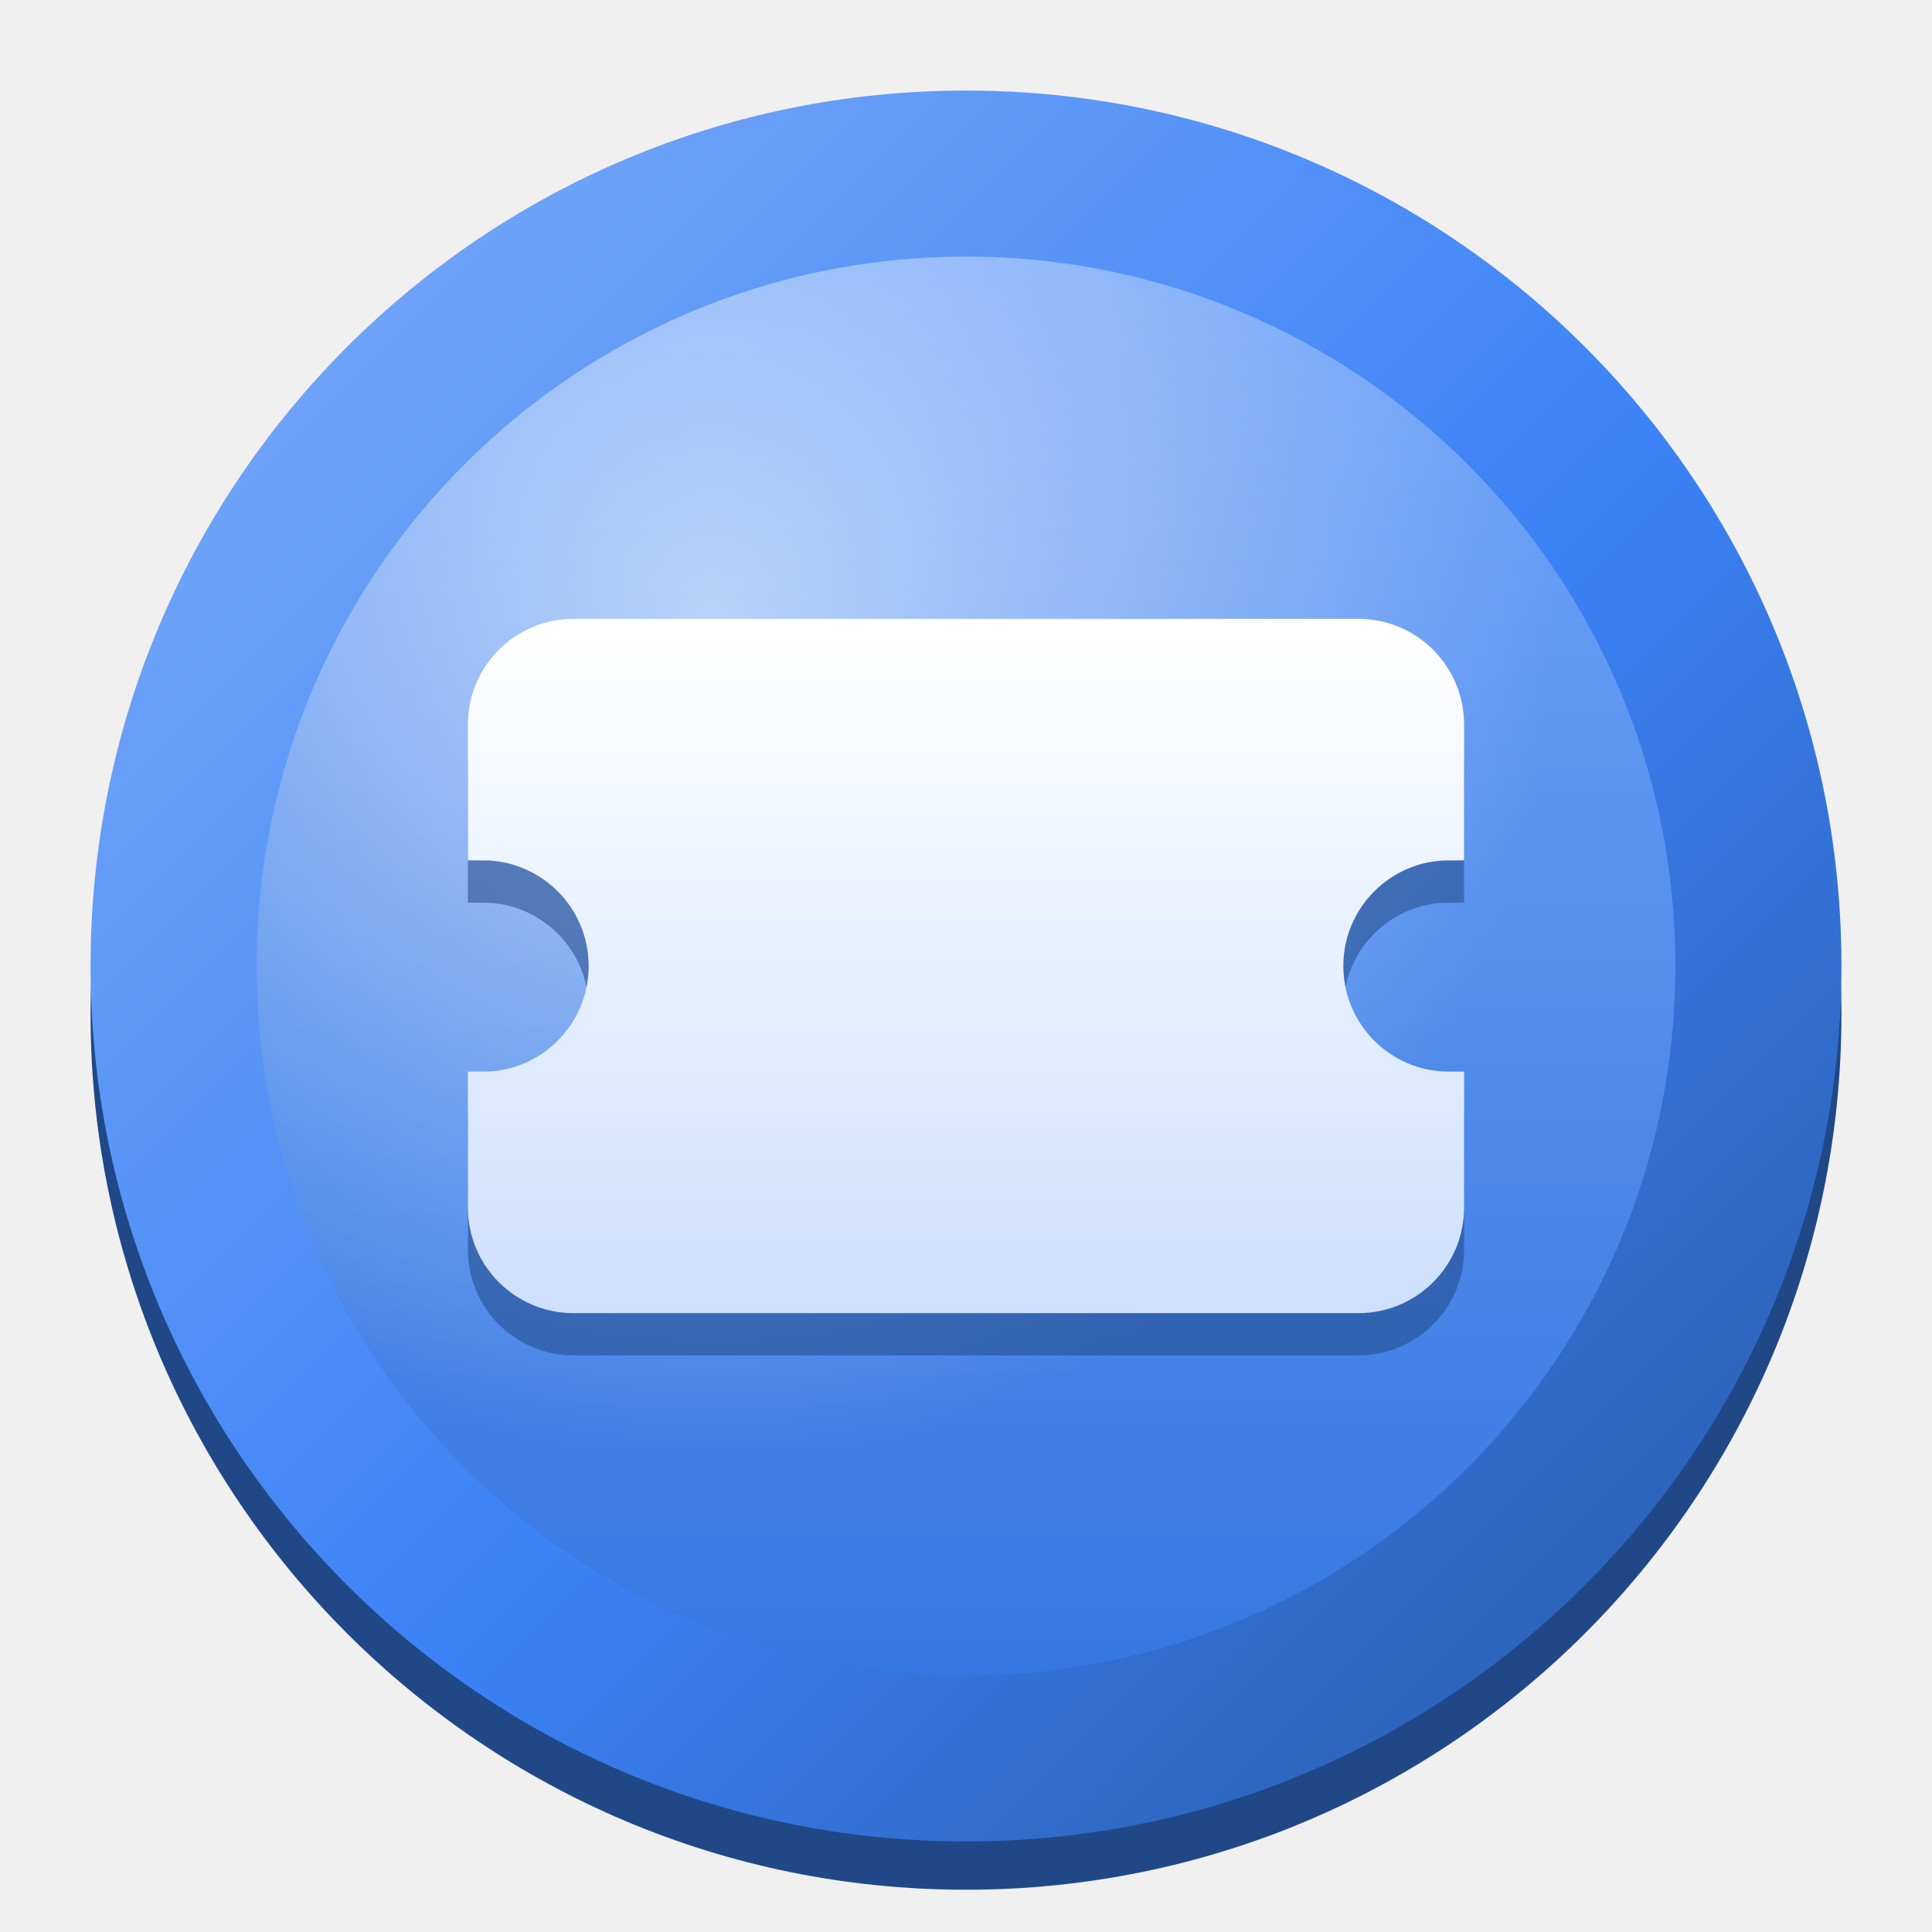
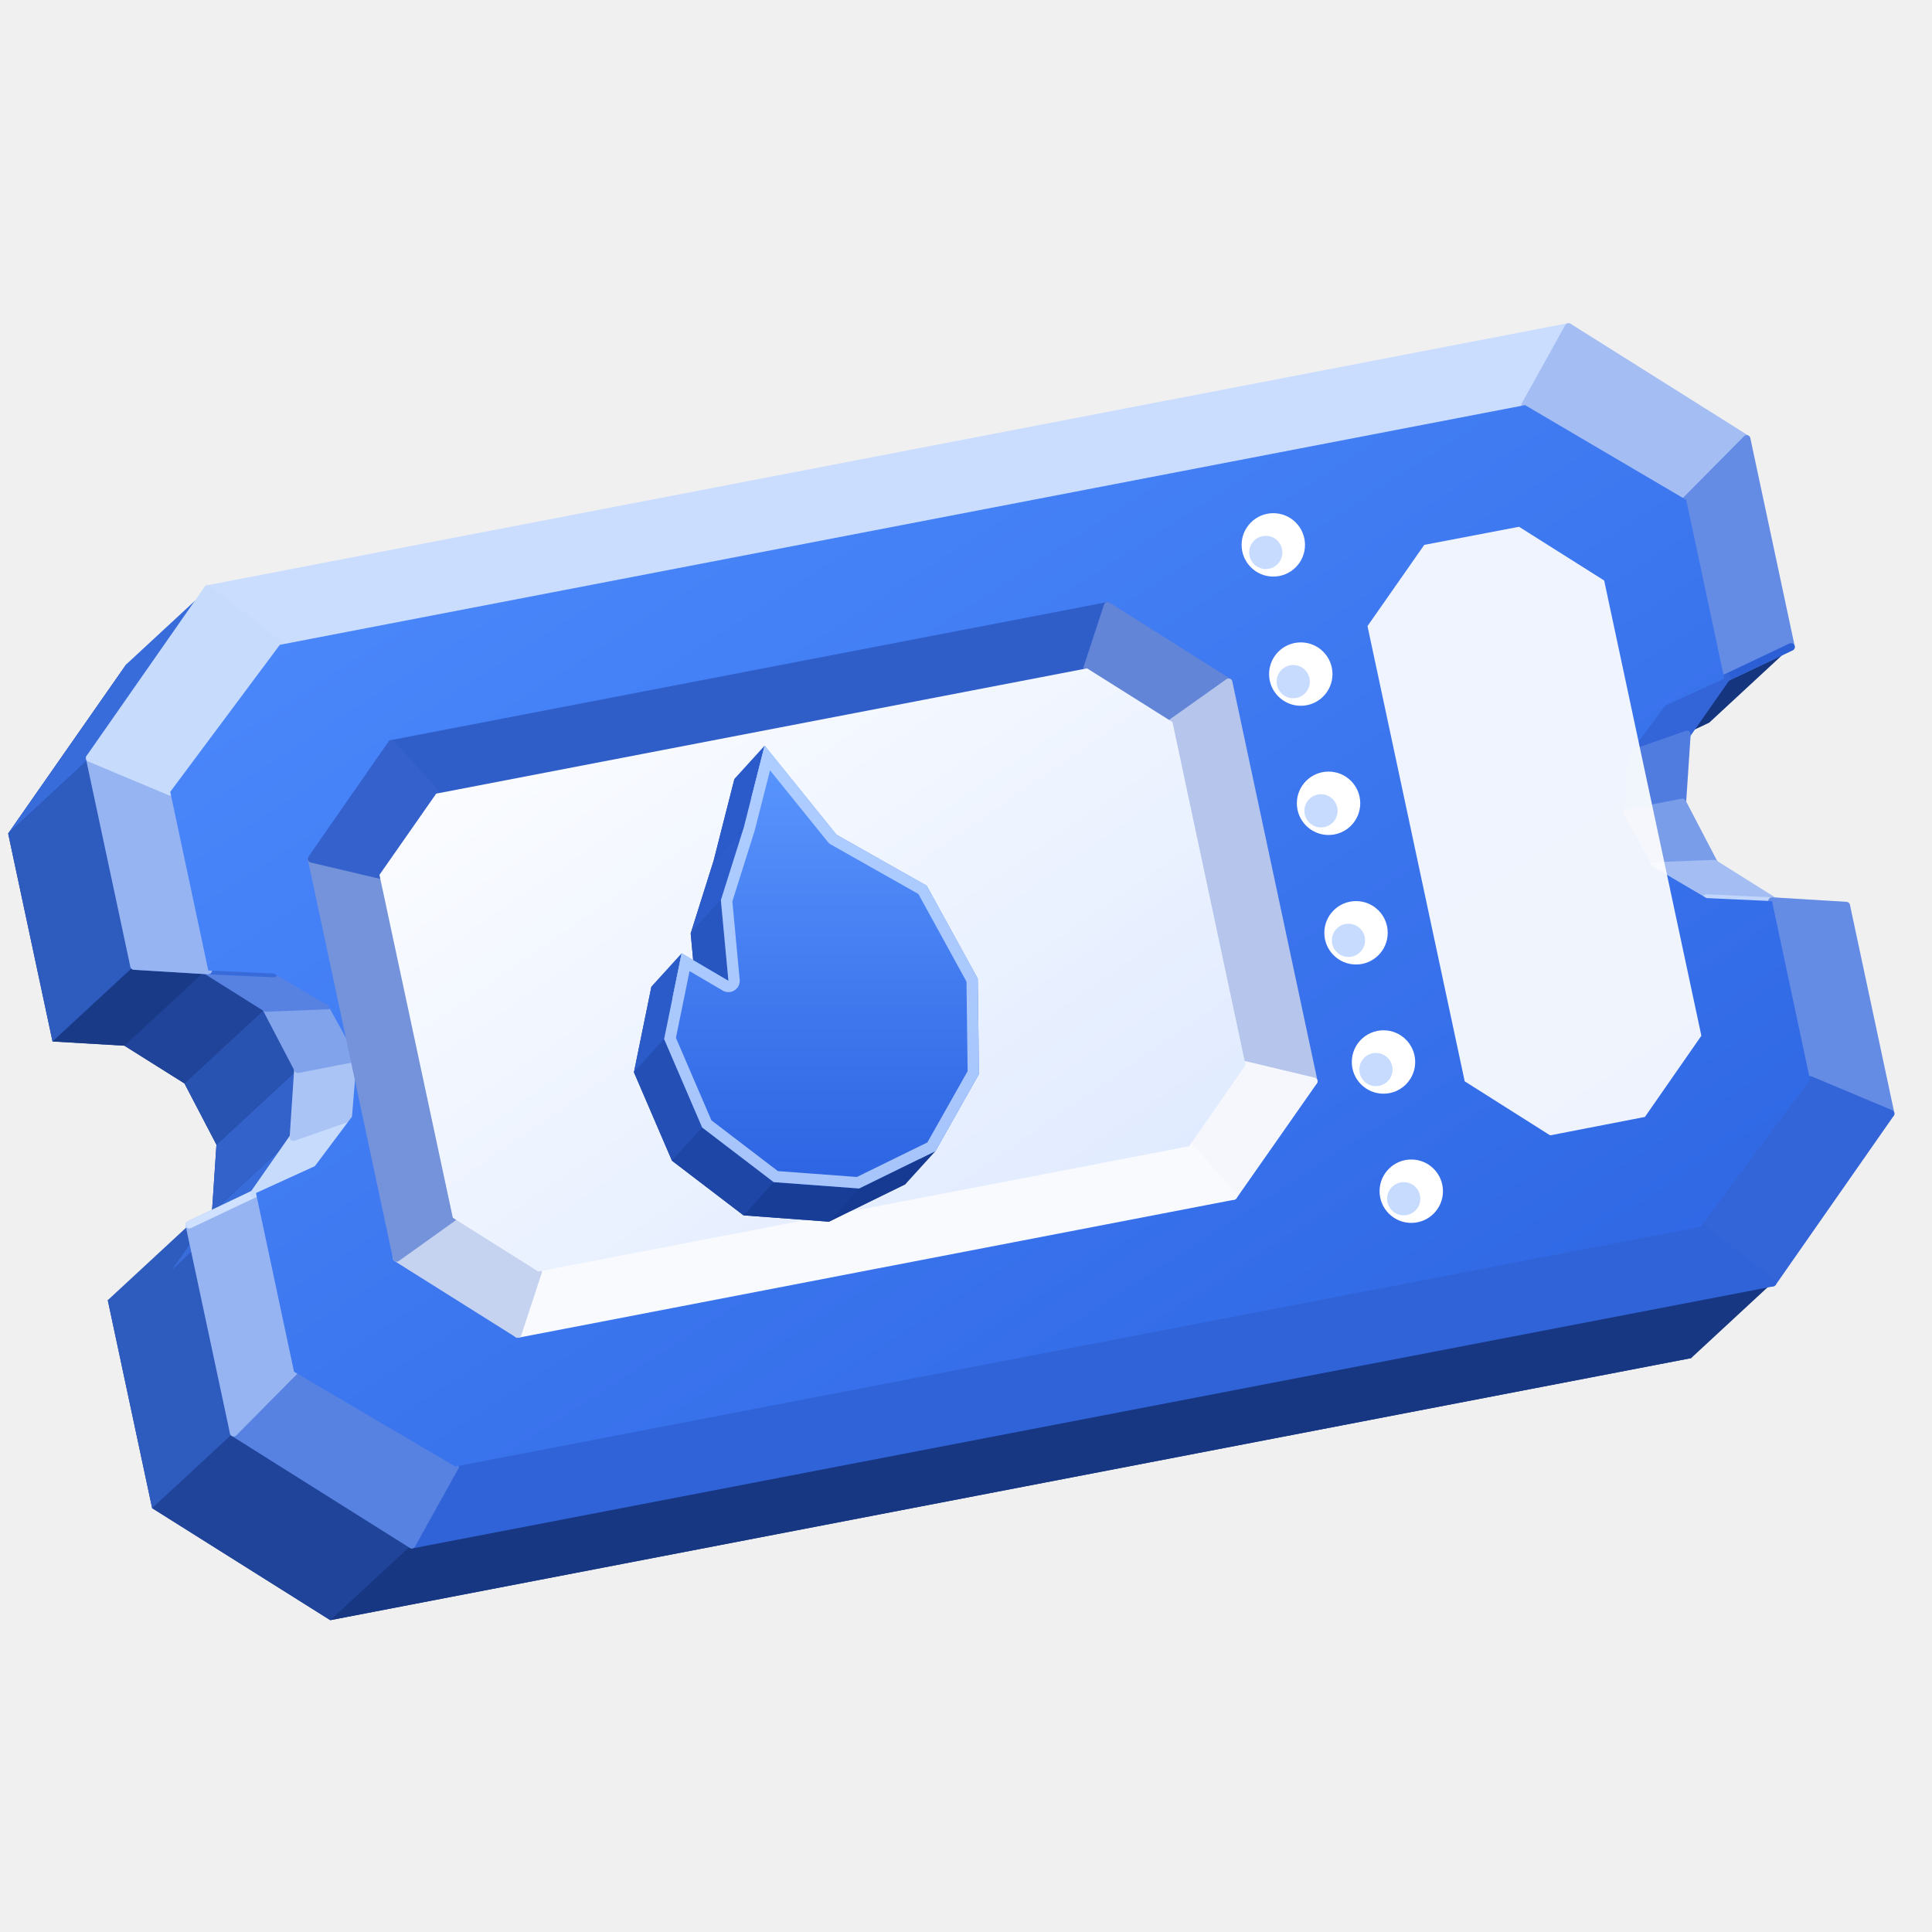
<svg xmlns="http://www.w3.org/2000/svg" viewBox="0 0 64 64" width="64" height="64">
  <defs>
-     <linearGradient id="savepassr" x1="0" y1="0" x2="1" y2="1">
-       <stop offset="0" stop-color="#80aef9" />
-       <stop offset=".55" stop-color="#3b82f6" />
-       <stop offset="1" stop-color="#2655a0" />
+     <linearGradient id="svprim" x1="0" y1="0" x2="1" y2="1">
+       <stop offset="0" stop-color="#4f8dff" />
+       <stop offset="1" stop-color="#2b62e0" />
    </linearGradient>
-     <linearGradient id="savepassf" x1="0" y1="0" x2="0" y2="1">
-       <stop offset="0" stop-color="#72a5f9" />
-       <stop offset="1" stop-color="#3678e2" />
+     <linearGradient id="svpfloor" x1="0" y1="0" x2="1" y2="1">
+       <stop offset="0" stop-color="#ffffff" />
+       <stop offset="1" stop-color="#dce8ff" />
    </linearGradient>
-     <radialGradient id="savepassh" cx=".32" cy=".25" r=".6">
-       <stop offset="0" stop-color="#ffffff" stop-opacity=".55" />
-       <stop offset="1" stop-color="#ffffff" stop-opacity="0" />
-     </radialGradient>
-     <linearGradient id="savepassg" x1="0" y1="0" x2="0" y2="1">
-       <stop offset="0" stop-color="#ffffff" />
-       <stop offset="1" stop-color="#cee0fd" />
+     <linearGradient id="svpglyph" x1="0" y1="0" x2="0" y2="1">
+       <stop offset="0" stop-color="#5b97ff" />
+       <stop offset="1" stop-color="#2c63e2" />
    </linearGradient>
  </defs>
-   <g fill="#204887" transform="translate(0 1.6)">
-     <circle cx="32" cy="32" r="29" />
-   </g>
-   <g fill="url(#savepassr)">
-     <circle cx="32" cy="32" r="29" />
-   </g>
-   <g fill="url(#savepassf)">
-     <circle cx="32" cy="32" r="23.5" />
-   </g>
-   <g fill="url(#savepassh)">
-     <circle cx="32" cy="32" r="23.5" />
-   </g>
-   <g fill="#204887" stroke="#204887" opacity=".55" transform="translate(0 1.4)">
-     <path d="M16 24a3 3 0 0 1 3-3h26a3 3 0 0 1 3 3v4a4 4 0 0 0 0 8v4a3 3 0 0 1-3 3H19a3 3 0 0 1-3-3v-4a4 4 0 0 0 0-8Z" />
-   </g>
-   <g fill="url(#savepassg)" stroke="url(#savepassg)">
-     <path d="M16 24a3 3 0 0 1 3-3h26a3 3 0 0 1 3 3v4a4 4 0 0 0 0 8v4a3 3 0 0 1-3 3H19a3 3 0 0 1-3-3v-4a4 4 0 0 0 0-8Z" />
-   </g>
+   <polygon points="4.18,22.01 49.26,13.33 55.16,17.04 56.63,23.93 54.5,24.94 53.18,26.83 53.03,29.08 54.09,31.11 56.08,32.36 58.46,32.5 59.93,39.39 56.02,44.99 10.94,53.67 5.04,49.96 3.57,43.07 5.7,42.06 7.02,40.17 7.17,37.92 6.11,35.89 4.12,34.64 1.74,34.5 0.27,27.61" fill="#1c3f96" />
+   <polygon points="59.33,21.43 57.2,22.44 54.5,24.94 56.63,23.93" fill="#16357f" />
+   <polygon points="58.72,42.49 13.64,51.17 10.94,53.67 56.02,44.99" fill="#173782" />
+   <polygon points="13.64,51.17 7.74,47.46 5.04,49.96 10.94,53.67" fill="#204499" />
+   <polygon points="7.74,47.46 6.27,40.57 3.57,43.07 5.04,49.96" fill="#2e5bbe" />
+   <polygon points="8.4,39.56 9.72,37.67 7.02,40.17 5.7,42.06" fill="#386cdb" />
+   <polygon points="9.72,37.67 9.87,35.42 7.17,37.92 7.02,40.17" fill="#3262ca" />
+   <polygon points="9.87,35.42 8.81,33.39 6.11,35.89 7.17,37.92" fill="#2953b1" />
+   <polygon points="8.81,33.39 6.82,32.14 4.12,34.64 6.11,35.89" fill="#204499" />
+   <polygon points="6.82,32.14 4.44,32 1.74,34.5 4.12,34.64" fill="#193a87" />
+   <polygon points="4.44,32 2.97,25.11 0.27,27.61 1.74,34.5" fill="#2e5bbe" />
+   <polygon points="2.97,25.11 6.88,19.51 4.18,22.01 0.27,27.61" fill="#386cdb" />
+   <polygon points="6.88,19.51 51.96,10.83 50.52,13.42 9.27,21.36" fill="#cbddfe" stroke="#cbddfe" stroke-width=".25" stroke-linejoin="round" />
+   <polygon points="51.96,10.83 57.86,14.54 55.86,16.56 50.52,13.42" fill="#a4bef4" stroke="#a4bef4" stroke-width=".25" stroke-linejoin="round" />
+   <polygon points="57.86,14.54 59.33,21.43 57.12,22.48 55.86,16.56" fill="#658ce4" stroke="#658ce4" stroke-width=".25" stroke-linejoin="round" />
+   <polygon points="59.33,21.43 57.2,22.44 55.17,23.37 57.12,22.48" fill="#2c5fd6" stroke="#2c5fd6" stroke-width=".25" stroke-linejoin="round" />
+   <polygon points="57.2,22.44 55.88,24.33 53.94,25.01 55.17,23.37" fill="#3465d8" stroke="#3465d8" stroke-width=".25" stroke-linejoin="round" />
+   <polygon points="55.88,24.33 55.73,26.58 53.78,26.96 53.94,25.01" fill="#507cdf" stroke="#507cdf" stroke-width=".25" stroke-linejoin="round" />
+   <polygon points="55.73,26.58 56.79,28.61 54.73,28.69 53.78,26.96" fill="#7a9dea" stroke="#7a9dea" stroke-width=".25" stroke-linejoin="round" />
+   <polygon points="56.79,28.61 58.78,29.86 56.53,29.75 54.73,28.69" fill="#a4bef4" stroke="#a4bef4" stroke-width=".25" stroke-linejoin="round" />
+   <polygon points="58.78,29.86 61.16,30 58.7,29.85 56.53,29.75" fill="#c2d6fc" stroke="#c2d6fc" stroke-width=".25" stroke-linejoin="round" />
+   <polygon points="61.16,30 62.63,36.89 59.96,35.77 58.7,29.85" fill="#658ce4" stroke="#658ce4" stroke-width=".25" stroke-linejoin="round" />
+   <polygon points="62.63,36.89 58.72,42.49 56.33,40.64 59.96,35.77" fill="#3465d8" stroke="#3465d8" stroke-width=".25" stroke-linejoin="round" />
+   <polygon points="58.72,42.49 13.64,51.17 15.08,48.58 56.33,40.64" fill="#3063d7" stroke="#3063d7" stroke-width=".25" stroke-linejoin="round" />
+   <polygon points="13.64,51.17 7.74,47.46 9.74,45.44 15.08,48.58" fill="#5782e1" stroke="#5782e1" stroke-width=".25" stroke-linejoin="round" />
+   <polygon points="7.74,47.46 6.27,40.57 8.48,39.52 9.74,45.44" fill="#96b4f1" stroke="#96b4f1" stroke-width=".25" stroke-linejoin="round" />
+   <polygon points="6.27,40.57 8.4,39.56 10.43,38.63 8.48,39.52" fill="#cfe1ff" stroke="#cfe1ff" stroke-width=".25" stroke-linejoin="round" />
+   <polygon points="8.4,39.56 9.72,37.67 11.66,36.99 10.43,38.63" fill="#c7dbfd" stroke="#c7dbfd" stroke-width=".25" stroke-linejoin="round" />
+   <polygon points="9.72,37.67 9.87,35.42 11.82,35.04 11.66,36.99" fill="#abc4f6" stroke="#abc4f6" stroke-width=".25" stroke-linejoin="round" />
+   <polygon points="9.87,35.42 8.81,33.39 10.87,33.31 11.82,35.04" fill="#81a3eb" stroke="#81a3eb" stroke-width=".25" stroke-linejoin="round" />
+   <polygon points="8.81,33.39 6.82,32.14 9.07,32.25 10.87,33.31" fill="#5782e1" stroke="#5782e1" stroke-width=".25" stroke-linejoin="round" />
+   <polygon points="6.82,32.14 4.44,32 6.9,32.15 9.07,32.25" fill="#396ad9" stroke="#396ad9" stroke-width=".25" stroke-linejoin="round" />
+   <polygon points="4.44,32 2.97,25.11 5.64,26.23 6.9,32.15" fill="#96b4f1" stroke="#96b4f1" stroke-width=".25" stroke-linejoin="round" />
+   <polygon points="2.97,25.11 6.88,19.51 9.27,21.36 5.64,26.23" fill="#c7dbfd" stroke="#c7dbfd" stroke-width=".25" stroke-linejoin="round" />
+   <polygon points="9.27,21.36 50.52,13.42 55.86,16.56 57.12,22.48 55.17,23.37 53.94,25.01 53.78,26.96 54.73,28.69 56.53,29.75 58.7,29.85 59.96,35.77 56.33,40.64 15.08,48.58 9.74,45.44 8.48,39.52 10.43,38.63 11.66,36.99 11.82,35.04 10.87,33.31 9.07,32.25 6.9,32.15 5.64,26.23" fill="url(#svprim)" />
+   <polygon points="12.97,24.64 36.69,20.07 36.01,22.14 14.45,26.29" fill="#305ec9" stroke="#305ec9" stroke-width=".25" stroke-linejoin="round" />
+   <polygon points="36.69,20.07 40.7,22.6 38.84,23.92 36.01,22.14" fill="#6385d7" stroke="#6385d7" stroke-width=".25" stroke-linejoin="round" />
+   <polygon points="40.7,22.6 43.52,35.82 41.26,35.28 38.84,23.92" fill="#b5c5ec" stroke="#b5c5ec" stroke-width=".25" stroke-linejoin="round" />
+   <polygon points="43.52,35.82 40.86,39.62 39.39,37.97 41.26,35.28" fill="#f5f7fc" stroke="#f5f7fc" stroke-width=".25" stroke-linejoin="round" />
+   <polygon points="40.86,39.62 17.15,44.19 17.83,42.12 39.39,37.97" fill="#f9fafe" stroke="#f9fafe" stroke-width=".25" stroke-linejoin="round" />
+   <polygon points="17.15,44.19 13.14,41.67 15,40.34 17.83,42.12" fill="#c6d3f0" stroke="#c6d3f0" stroke-width=".25" stroke-linejoin="round" />
+   <polygon points="13.14,41.67 10.32,28.45 12.57,28.98 15,40.34" fill="#7493db" stroke="#7493db" stroke-width=".25" stroke-linejoin="round" />
+   <polygon points="10.32,28.45 12.97,24.64 14.45,26.29 12.57,28.98" fill="#3461cb" stroke="#3461cb" stroke-width=".25" stroke-linejoin="round" />
+   <polygon points="14.45,26.29 36.01,22.14 38.84,23.92 41.26,35.28 39.39,37.97 17.83,42.12 15,40.34 12.57,28.98" fill="url(#svpfloor)" />
+   <polygon points="47.18,18.05 50.32,17.45 53.14,19.23 56.36,34.31 54.49,37 51.35,37.61 48.52,35.82 45.3,20.74" fill="#ffffff" opacity=".92" />
+   <circle cx="42.18" cy="18.05" r="1.05" fill="#ffffff" />
+   <circle cx="41.93" cy="18.3" r=".55" fill="#c7dbff" />
+   <circle cx="43.09" cy="22.33" r="1.05" fill="#ffffff" />
+   <circle cx="42.84" cy="22.58" r=".55" fill="#c7dbff" />
+   <circle cx="44.01" cy="26.61" r="1.05" fill="#ffffff" />
+   <circle cx="43.76" cy="26.86" r=".55" fill="#c7dbff" />
+   <circle cx="44.92" cy="30.9" r="1.05" fill="#ffffff" />
+   <circle cx="44.67" cy="31.15" r=".55" fill="#c7dbff" />
+   <circle cx="45.83" cy="35.18" r="1.05" fill="#ffffff" />
+   <circle cx="45.58" cy="35.43" r=".55" fill="#c7dbff" />
+   <circle cx="46.75" cy="39.46" r="1.05" fill="#ffffff" />
+   <circle cx="46.5" cy="39.71" r=".55" fill="#c7dbff" />
+   <polygon points="24.33,25.8 26.71,28.75 29.7,30.44 31.39,33.52 31.43,36.68 29.99,39.23 27.46,40.47 24.63,40.26 22.26,38.45 21,35.52 21.58,32.68 23.13,33.59 22.88,30.92 23.64,28.51" fill="#1a4099" />
+   <polygon points="30.99,38.13 28.46,39.37 27.46,40.47 29.99,39.23" fill="#163a91" />
+   <polygon points="28.46,39.37 25.63,39.16 24.63,40.26 27.46,40.47" fill="#183d97" />
+   <polygon points="25.63,39.16 23.26,37.35 22.26,38.45 24.63,40.26" fill="#1e46a6" />
+   <polygon points="23.26,37.35 22,34.42 21,35.52 22.26,38.45" fill="#2450b6" />
+   <polygon points="22,34.42 22.58,31.58 21.58,32.68 21,35.52" fill="#2b5ac9" />
+   <polygon points="24.13,32.49 23.88,29.82 22.88,30.92 23.13,33.59" fill="#2856c0" />
+   <polygon points="23.88,29.82 24.64,27.41 23.64,28.51 22.88,30.92" fill="#2c5ccb" />
+   <polygon points="24.64,27.41 25.33,24.7 24.33,25.8 23.64,28.51" fill="#2b5bca" />
+   <polygon points="25.33,24.7 27.71,27.65 30.7,29.34 32.39,32.42 32.43,35.58 30.99,38.13 28.46,39.37 25.63,39.16 23.26,37.35 22,34.42 22.58,31.58 24.13,32.49 23.88,29.82 24.64,27.41" fill="url(#svpglyph)" />
+   <clipPath id="svpfc">
+     <polygon points="25.33,24.7 27.71,27.65 30.7,29.34 32.39,32.42 32.43,35.58 30.99,38.13 28.46,39.37 25.63,39.16 23.26,37.35 22,34.42 22.58,31.58 24.13,32.49 23.88,29.82 24.64,27.41" />
+   </clipPath>
+   <polygon points="25.33,24.7 27.71,27.65 30.7,29.34 32.39,32.42 32.43,35.58 30.99,38.13 28.46,39.37 25.63,39.16 23.26,37.35 22,34.42 22.58,31.58 24.13,32.49 23.88,29.82 24.64,27.41" fill="none" stroke="#bcd6ff" stroke-width=".75" stroke-linejoin="round" opacity=".85" clip-path="url(#svpfc)" />
</svg>
